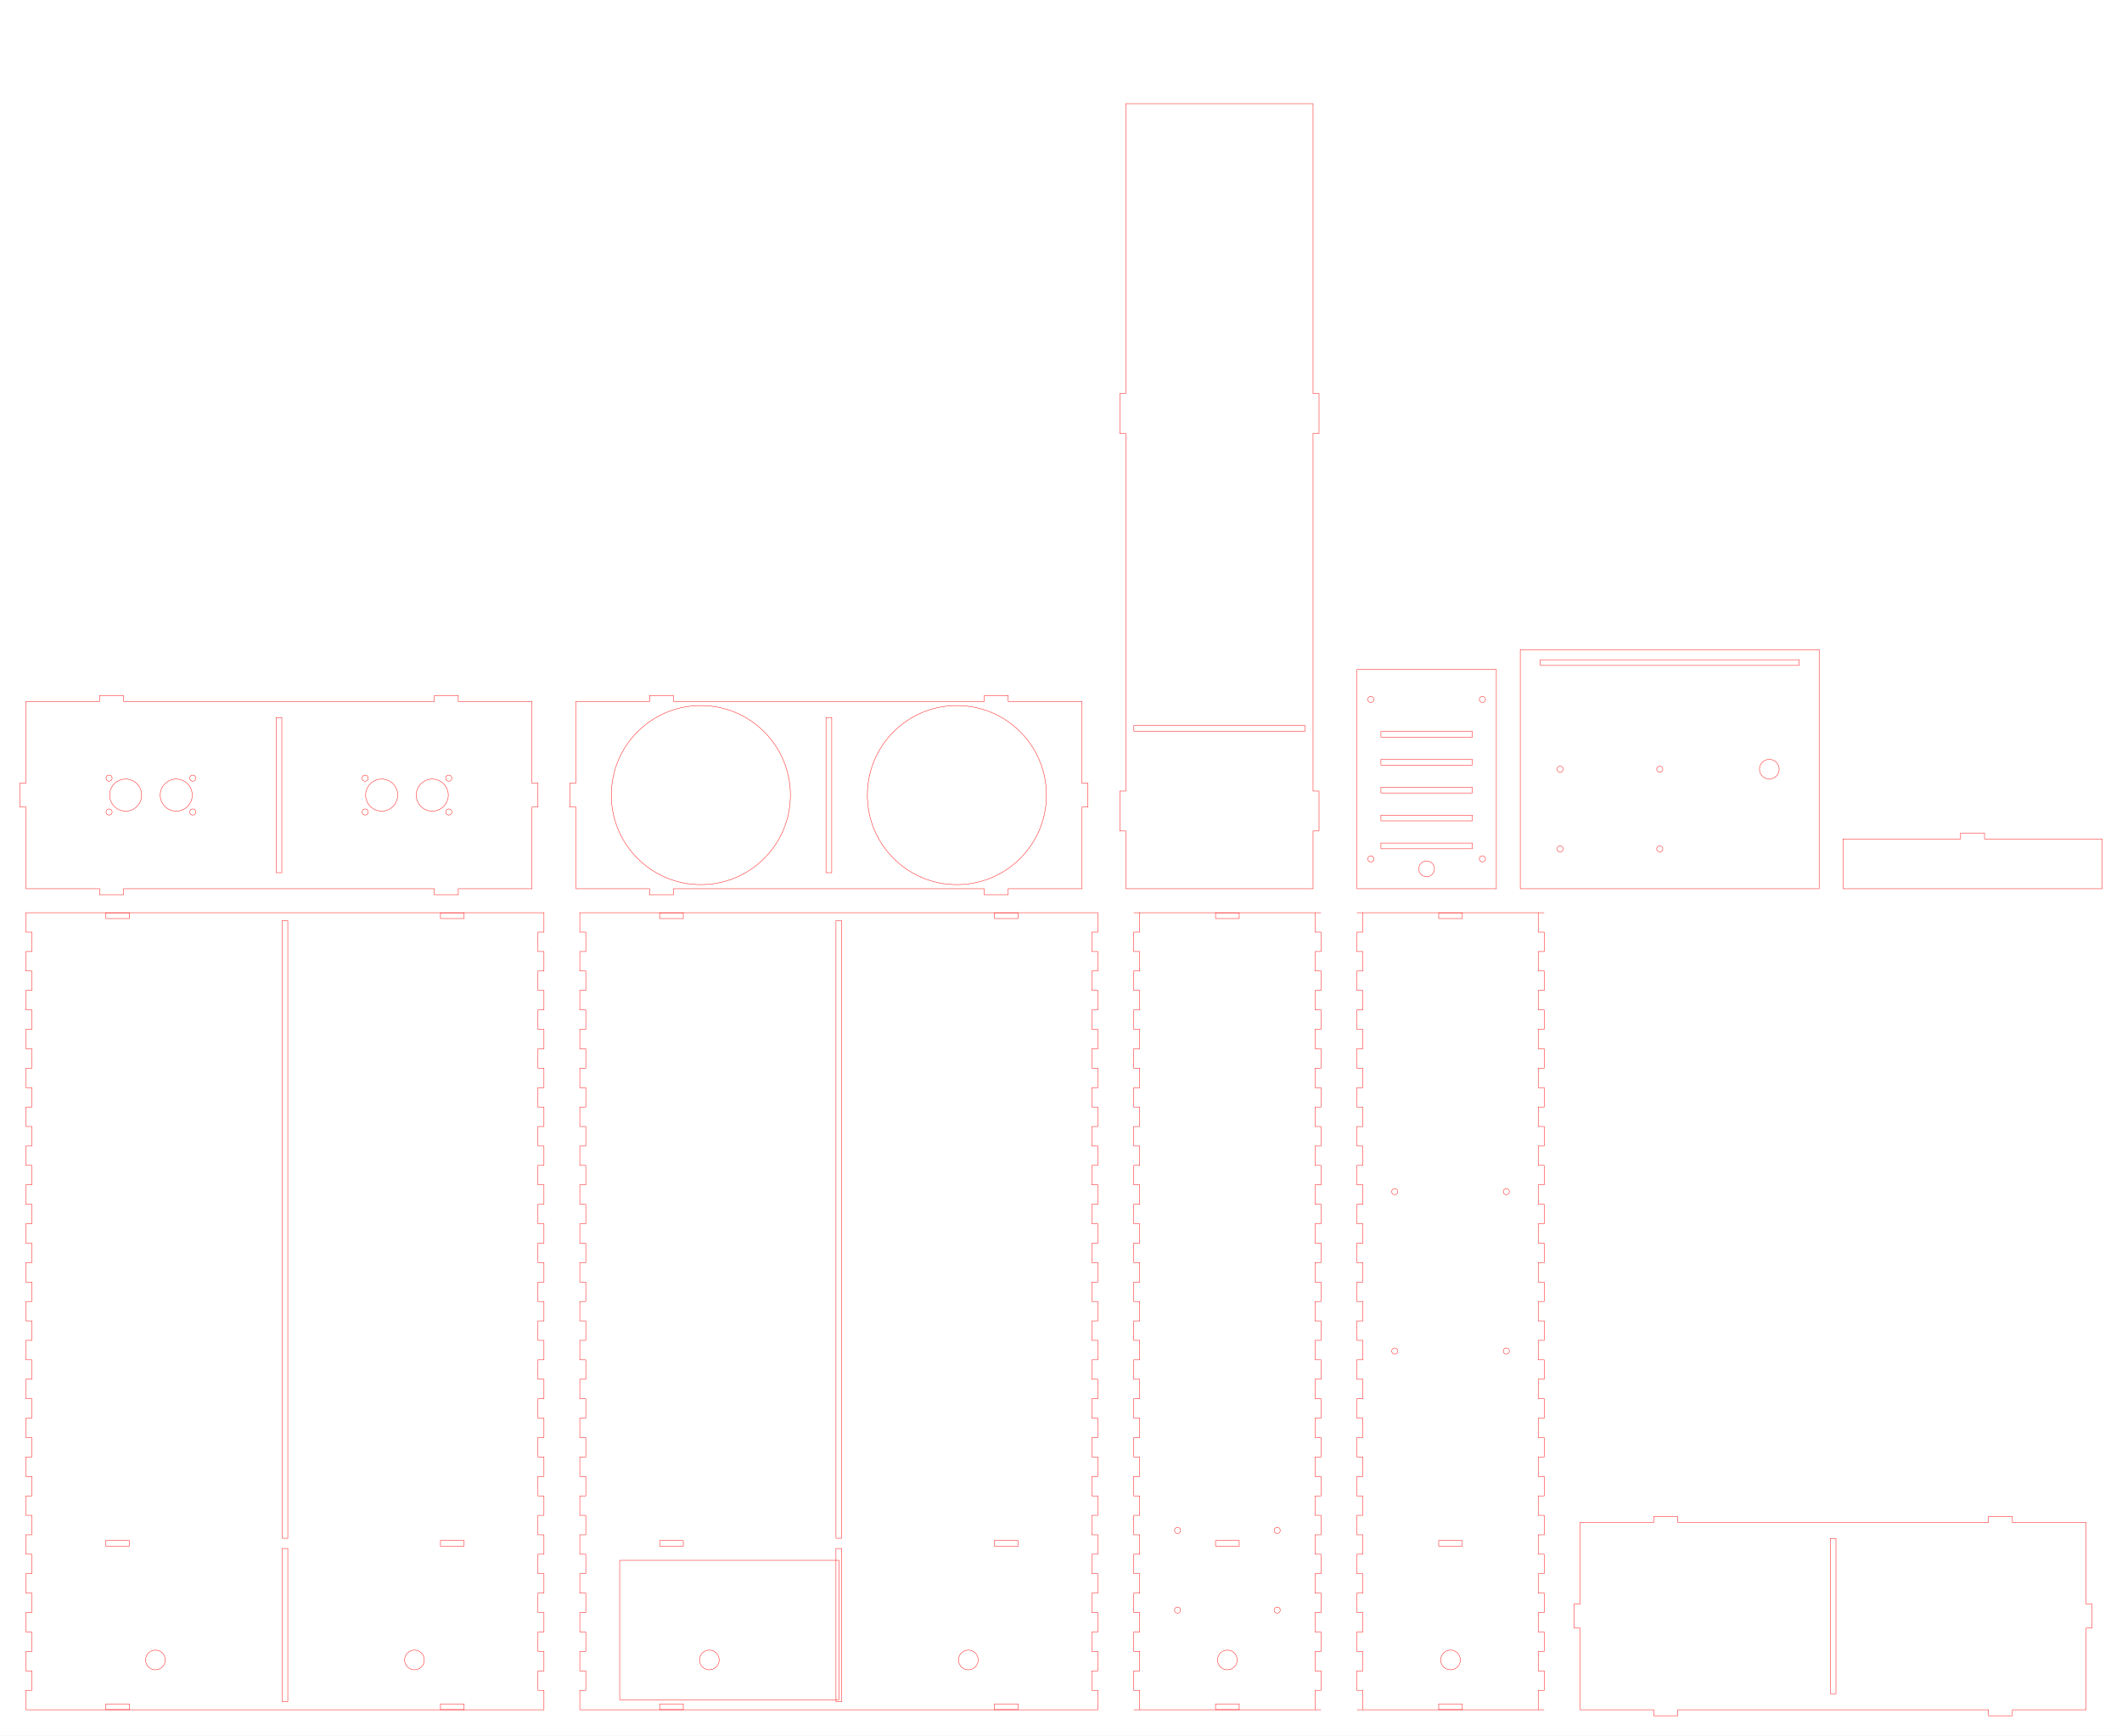
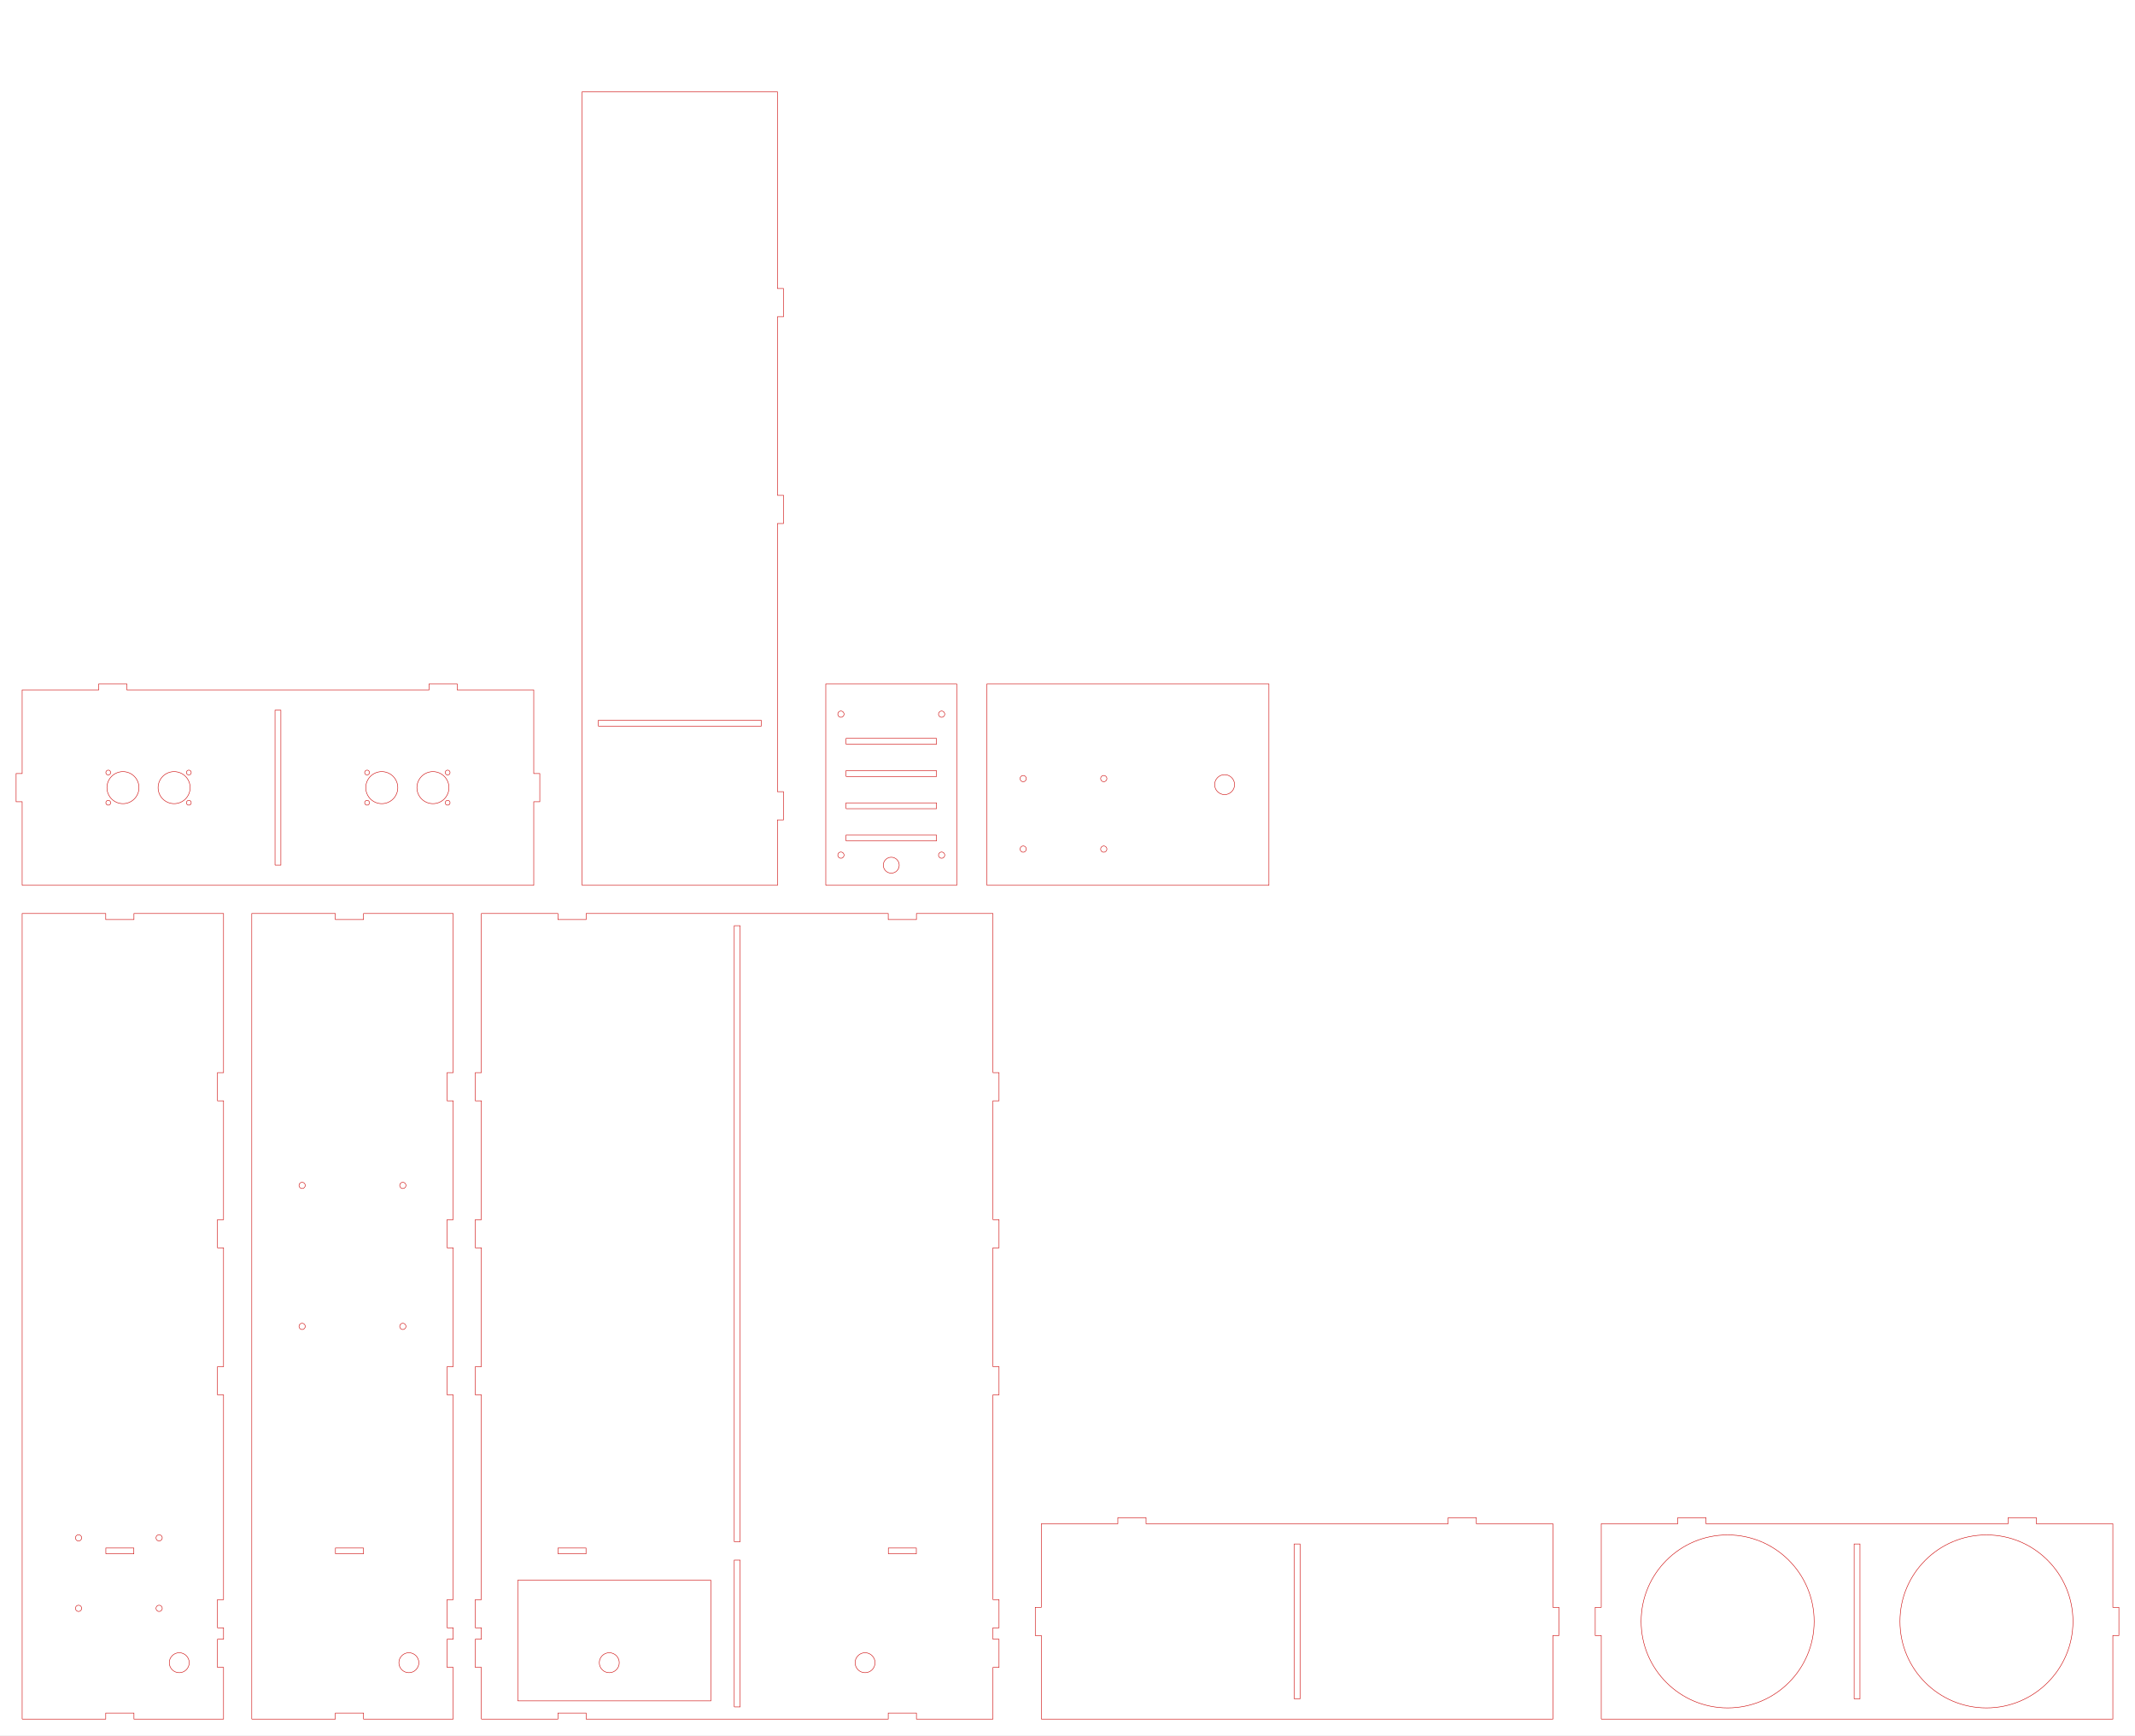
- <svg xmlns="http://www.w3.org/2000/svg" width="1065.0mm" height="871.0mm" viewBox="0 0 1065.0 871.0">
+ <svg xmlns="http://www.w3.org/2000/svg" width="1060.0mm" height="861.6mm" viewBox="0 0 1060.0 861.6">
  <rect width="100%" height="100%" fill="white" />
-   <polyline points="13.000,858.000 273.000,858.000 273.000,848.244 270.000,848.244 270.000,838.488 273.000,838.488 273.000,828.732 270.000,828.732 270.000,818.976 273.000,818.976 273.000,809.220 270.000,809.220 270.000,799.463 273.000,799.463 273.000,789.707 270.000,789.707 270.000,779.951 273.000,779.951 273.000,770.195 270.000,770.195 270.000,760.439 273.000,760.439 273.000,750.683 270.000,750.683 270.000,740.927 273.000,740.927 273.000,731.171 270.000,731.171 270.000,721.415 273.000,721.415 273.000,711.659 270.000,711.659 270.000,701.902 273.000,701.902 273.000,692.146 270.000,692.146 270.000,682.390 273.000,682.390 273.000,672.634 270.000,672.634 270.000,662.878 273.000,662.878 273.000,653.122 270.000,653.122 270.000,643.366 273.000,643.366 273.000,633.610 270.000,633.610 270.000,623.854 273.000,623.854 273.000,614.098 270.000,614.098 270.000,604.341 273.000,604.341 273.000,594.585 270.000,594.585 270.000,584.829 273.000,584.829 273.000,575.073 270.000,575.073 270.000,565.317 273.000,565.317 273.000,555.561 270.000,555.561 270.000,545.805 273.000,545.805 273.000,536.049 270.000,536.049 270.000,526.293 273.000,526.293 273.000,516.537 270.000,516.537 270.000,506.780 273.000,506.780 273.000,497.024 270.000,497.024 270.000,487.268 273.000,487.268 273.000,477.512 270.000,477.512 270.000,467.756 273.000,467.756 273.000,458.000 13.000,458.000 13.000,467.756 16.000,467.756 16.000,477.512 13.000,477.512 13.000,487.268 16.000,487.268 16.000,497.024 13.000,497.024 13.000,506.780 16.000,506.780 16.000,516.537 13.000,516.537 13.000,526.293 16.000,526.293 16.000,536.049 13.000,536.049 13.000,545.805 16.000,545.805 16.000,555.561 13.000,555.561 13.000,565.317 16.000,565.317 16.000,575.073 13.000,575.073 13.000,584.829 16.000,584.829 16.000,594.585 13.000,594.585 13.000,604.341 16.000,604.341 16.000,614.098 13.000,614.098 13.000,623.854 16.000,623.854 16.000,633.610 13.000,633.610 13.000,643.366 16.000,643.366 16.000,653.122 13.000,653.122 13.000,662.878 16.000,662.878 16.000,672.634 13.000,672.634 13.000,682.390 16.000,682.390 16.000,692.146 13.000,692.146 13.000,701.902 16.000,701.902 16.000,711.659 13.000,711.659 13.000,721.415 16.000,721.415 16.000,731.171 13.000,731.171 13.000,740.927 16.000,740.927 16.000,750.683 13.000,750.683 13.000,760.439 16.000,760.439 16.000,770.195 13.000,770.195 13.000,779.951 16.000,779.951 16.000,789.707 13.000,789.707 13.000,799.463 16.000,799.463 16.000,809.220 13.000,809.220 13.000,818.976 16.000,818.976 16.000,828.732 13.000,828.732 13.000,838.488 16.000,838.488 16.000,848.244 13.000,848.244 13.000,858.000" fill="none" stroke="red" stroke-width="0.2" />
-   <polyline points="53.060,857.940 64.940,857.940 64.940,855.060 53.060,855.060 53.060,857.940" fill="none" stroke="red" stroke-width="0.2" />
-   <polyline points="221.060,857.940 232.940,857.940 232.940,855.060 221.060,855.060 221.060,857.940" fill="none" stroke="red" stroke-width="0.2" />
-   <polyline points="53.060,775.940 64.940,775.940 64.940,773.060 53.060,773.060 53.060,775.940" fill="none" stroke="red" stroke-width="0.2" />
-   <polyline points="221.060,775.940 232.940,775.940 232.940,773.060 221.060,773.060 221.060,775.940" fill="none" stroke="red" stroke-width="0.2" />
-   <polyline points="53.060,460.940 64.940,460.940 64.940,458.060 53.060,458.060 53.060,460.940" fill="none" stroke="red" stroke-width="0.2" />
-   <polyline points="221.060,460.940 232.940,460.940 232.940,458.060 221.060,458.060 221.060,460.940" fill="none" stroke="red" stroke-width="0.2" />
-   <polyline points="141.560,853.940 144.440,853.940 144.440,777.060 141.560,777.060 141.560,853.940" fill="none" stroke="red" stroke-width="0.2" />
-   <polyline points="141.560,771.940 144.440,771.940 144.440,462.060 141.560,462.060 141.560,771.940" fill="none" stroke="red" stroke-width="0.2" />
-   <circle cx="78.000" cy="833.000" r="4.940" fill="none" stroke="red" stroke-width="0.2" />
-   <circle cx="208.000" cy="833.000" r="4.940" fill="none" stroke="red" stroke-width="0.2" />
-   <polyline points="291.000,858.000 551.000,858.000 551.000,848.244 548.000,848.244 548.000,838.488 551.000,838.488 551.000,828.732 548.000,828.732 548.000,818.976 551.000,818.976 551.000,809.220 548.000,809.220 548.000,799.463 551.000,799.463 551.000,789.707 548.000,789.707 548.000,779.951 551.000,779.951 551.000,770.195 548.000,770.195 548.000,760.439 551.000,760.439 551.000,750.683 548.000,750.683 548.000,740.927 551.000,740.927 551.000,731.171 548.000,731.171 548.000,721.415 551.000,721.415 551.000,711.659 548.000,711.659 548.000,701.902 551.000,701.902 551.000,692.146 548.000,692.146 548.000,682.390 551.000,682.390 551.000,672.634 548.000,672.634 548.000,662.878 551.000,662.878 551.000,653.122 548.000,653.122 548.000,643.366 551.000,643.366 551.000,633.610 548.000,633.610 548.000,623.854 551.000,623.854 551.000,614.098 548.000,614.098 548.000,604.341 551.000,604.341 551.000,594.585 548.000,594.585 548.000,584.829 551.000,584.829 551.000,575.073 548.000,575.073 548.000,565.317 551.000,565.317 551.000,555.561 548.000,555.561 548.000,545.805 551.000,545.805 551.000,536.049 548.000,536.049 548.000,526.293 551.000,526.293 551.000,516.537 548.000,516.537 548.000,506.780 551.000,506.780 551.000,497.024 548.000,497.024 548.000,487.268 551.000,487.268 551.000,477.512 548.000,477.512 548.000,467.756 551.000,467.756 551.000,458.000 291.000,458.000 291.000,467.756 294.000,467.756 294.000,477.512 291.000,477.512 291.000,487.268 294.000,487.268 294.000,497.024 291.000,497.024 291.000,506.780 294.000,506.780 294.000,516.537 291.000,516.537 291.000,526.293 294.000,526.293 294.000,536.049 291.000,536.049 291.000,545.805 294.000,545.805 294.000,555.561 291.000,555.561 291.000,565.317 294.000,565.317 294.000,575.073 291.000,575.073 291.000,584.829 294.000,584.829 294.000,594.585 291.000,594.585 291.000,604.341 294.000,604.341 294.000,614.098 291.000,614.098 291.000,623.854 294.000,623.854 294.000,633.610 291.000,633.610 291.000,643.366 294.000,643.366 294.000,653.122 291.000,653.122 291.000,662.878 294.000,662.878 294.000,672.634 291.000,672.634 291.000,682.390 294.000,682.390 294.000,692.146 291.000,692.146 291.000,701.902 294.000,701.902 294.000,711.659 291.000,711.659 291.000,721.415 294.000,721.415 294.000,731.171 291.000,731.171 291.000,740.927 294.000,740.927 294.000,750.683 291.000,750.683 291.000,760.439 294.000,760.439 294.000,770.195 291.000,770.195 291.000,779.951 294.000,779.951 294.000,789.707 291.000,789.707 291.000,799.463 294.000,799.463 294.000,809.220 291.000,809.220 291.000,818.976 294.000,818.976 294.000,828.732 291.000,828.732 291.000,838.488 294.000,838.488 294.000,848.244 291.000,848.244 291.000,858.000" fill="none" stroke="red" stroke-width="0.2" />
-   <polyline points="331.060,857.940 342.940,857.940 342.940,855.060 331.060,855.060 331.060,857.940" fill="none" stroke="red" stroke-width="0.2" />
-   <polyline points="499.060,857.940 510.940,857.940 510.940,855.060 499.060,855.060 499.060,857.940" fill="none" stroke="red" stroke-width="0.2" />
-   <polyline points="331.060,775.940 342.940,775.940 342.940,773.060 331.060,773.060 331.060,775.940" fill="none" stroke="red" stroke-width="0.2" />
-   <polyline points="499.060,775.940 510.940,775.940 510.940,773.060 499.060,773.060 499.060,775.940" fill="none" stroke="red" stroke-width="0.2" />
-   <polyline points="331.060,460.940 342.940,460.940 342.940,458.060 331.060,458.060 331.060,460.940" fill="none" stroke="red" stroke-width="0.2" />
-   <polyline points="499.060,460.940 510.940,460.940 510.940,458.060 499.060,458.060 499.060,460.940" fill="none" stroke="red" stroke-width="0.2" />
-   <polyline points="419.560,853.940 422.440,853.940 422.440,777.060 419.560,777.060 419.560,853.940" fill="none" stroke="red" stroke-width="0.2" />
-   <polyline points="419.560,771.940 422.440,771.940 422.440,462.060 419.560,462.060 419.560,771.940" fill="none" stroke="red" stroke-width="0.2" />
-   <circle cx="356.000" cy="833.000" r="4.940" fill="none" stroke="red" stroke-width="0.2" />
-   <circle cx="486.000" cy="833.000" r="4.940" fill="none" stroke="red" stroke-width="0.2" />
-   <polyline points="311.000,853.000 421.000,853.000 421.000,783.000 311.000,783.000 311.000,853.000" fill="none" stroke="red" stroke-width="0.2" />
-   <polyline points="569.000,858.000 663.000,858.000 660.000,858.000 660.000,848.244 663.000,848.244 663.000,838.488 660.000,838.488 660.000,828.732 663.000,828.732 663.000,818.976 660.000,818.976 660.000,809.220 663.000,809.220 663.000,799.463 660.000,799.463 660.000,789.707 663.000,789.707 663.000,779.951 660.000,779.951 660.000,770.195 663.000,770.195 663.000,760.439 660.000,760.439 660.000,750.683 663.000,750.683 663.000,740.927 660.000,740.927 660.000,731.171 663.000,731.171 663.000,721.415 660.000,721.415 660.000,711.659 663.000,711.659 663.000,701.902 660.000,701.902 660.000,692.146 663.000,692.146 663.000,682.390 660.000,682.390 660.000,672.634 663.000,672.634 663.000,662.878 660.000,662.878 660.000,653.122 663.000,653.122 663.000,643.366 660.000,643.366 660.000,633.610 663.000,633.610 663.000,623.854 660.000,623.854 660.000,614.098 663.000,614.098 663.000,604.341 660.000,604.341 660.000,594.585 663.000,594.585 663.000,584.829 660.000,584.829 660.000,575.073 663.000,575.073 663.000,565.317 660.000,565.317 660.000,555.561 663.000,555.561 663.000,545.805 660.000,545.805 660.000,536.049 663.000,536.049 663.000,526.293 660.000,526.293 660.000,516.537 663.000,516.537 663.000,506.780 660.000,506.780 660.000,497.024 663.000,497.024 663.000,487.268 660.000,487.268 660.000,477.512 663.000,477.512 663.000,467.756 660.000,467.756 660.000,458.000 663.000,458.000 569.000,458.000 572.000,458.000 572.000,467.756 569.000,467.756 569.000,477.512 572.000,477.512 572.000,487.268 569.000,487.268 569.000,497.024 572.000,497.024 572.000,506.780 569.000,506.780 569.000,516.537 572.000,516.537 572.000,526.293 569.000,526.293 569.000,536.049 572.000,536.049 572.000,545.805 569.000,545.805 569.000,555.561 572.000,555.561 572.000,565.317 569.000,565.317 569.000,575.073 572.000,575.073 572.000,584.829 569.000,584.829 569.000,594.585 572.000,594.585 572.000,604.341 569.000,604.341 569.000,614.098 572.000,614.098 572.000,623.854 569.000,623.854 569.000,633.610 572.000,633.610 572.000,643.366 569.000,643.366 569.000,653.122 572.000,653.122 572.000,662.878 569.000,662.878 569.000,672.634 572.000,672.634 572.000,682.390 569.000,682.390 569.000,692.146 572.000,692.146 572.000,701.902 569.000,701.902 569.000,711.659 572.000,711.659 572.000,721.415 569.000,721.415 569.000,731.171 572.000,731.171 572.000,740.927 569.000,740.927 569.000,750.683 572.000,750.683 572.000,760.439 569.000,760.439 569.000,770.195 572.000,770.195 572.000,779.951 569.000,779.951 569.000,789.707 572.000,789.707 572.000,799.463 569.000,799.463 569.000,809.220 572.000,809.220 572.000,818.976 569.000,818.976 569.000,828.732 572.000,828.732 572.000,838.488 569.000,838.488 569.000,848.244 572.000,848.244 572.000,858.000 569.000,858.000" fill="none" stroke="red" stroke-width="0.2" />
-   <polyline points="610.060,857.940 621.940,857.940 621.940,855.060 610.060,855.060 610.060,857.940" fill="none" stroke="red" stroke-width="0.2" />
-   <polyline points="610.060,775.940 621.940,775.940 621.940,773.060 610.060,773.060 610.060,775.940" fill="none" stroke="red" stroke-width="0.2" />
-   <polyline points="610.060,460.940 621.940,460.940 621.940,458.060 610.060,458.060 610.060,460.940" fill="none" stroke="red" stroke-width="0.2" />
-   <circle cx="616.000" cy="833.000" r="4.940" fill="none" stroke="red" stroke-width="0.2" />
-   <circle cx="591.000" cy="808.000" r="1.540" fill="none" stroke="red" stroke-width="0.2" />
-   <circle cx="591.000" cy="768.000" r="1.540" fill="none" stroke="red" stroke-width="0.2" />
-   <circle cx="641.000" cy="808.000" r="1.540" fill="none" stroke="red" stroke-width="0.2" />
-   <circle cx="641.000" cy="768.000" r="1.540" fill="none" stroke="red" stroke-width="0.2" />
-   <polyline points="681.000,858.000 775.000,858.000 772.000,858.000 772.000,848.244 775.000,848.244 775.000,838.488 772.000,838.488 772.000,828.732 775.000,828.732 775.000,818.976 772.000,818.976 772.000,809.220 775.000,809.220 775.000,799.463 772.000,799.463 772.000,789.707 775.000,789.707 775.000,779.951 772.000,779.951 772.000,770.195 775.000,770.195 775.000,760.439 772.000,760.439 772.000,750.683 775.000,750.683 775.000,740.927 772.000,740.927 772.000,731.171 775.000,731.171 775.000,721.415 772.000,721.415 772.000,711.659 775.000,711.659 775.000,701.902 772.000,701.902 772.000,692.146 775.000,692.146 775.000,682.390 772.000,682.390 772.000,672.634 775.000,672.634 775.000,662.878 772.000,662.878 772.000,653.122 775.000,653.122 775.000,643.366 772.000,643.366 772.000,633.610 775.000,633.610 775.000,623.854 772.000,623.854 772.000,614.098 775.000,614.098 775.000,604.341 772.000,604.341 772.000,594.585 775.000,594.585 775.000,584.829 772.000,584.829 772.000,575.073 775.000,575.073 775.000,565.317 772.000,565.317 772.000,555.561 775.000,555.561 775.000,545.805 772.000,545.805 772.000,536.049 775.000,536.049 775.000,526.293 772.000,526.293 772.000,516.537 775.000,516.537 775.000,506.780 772.000,506.780 772.000,497.024 775.000,497.024 775.000,487.268 772.000,487.268 772.000,477.512 775.000,477.512 775.000,467.756 772.000,467.756 772.000,458.000 775.000,458.000 681.000,458.000 684.000,458.000 684.000,467.756 681.000,467.756 681.000,477.512 684.000,477.512 684.000,487.268 681.000,487.268 681.000,497.024 684.000,497.024 684.000,506.780 681.000,506.780 681.000,516.537 684.000,516.537 684.000,526.293 681.000,526.293 681.000,536.049 684.000,536.049 684.000,545.805 681.000,545.805 681.000,555.561 684.000,555.561 684.000,565.317 681.000,565.317 681.000,575.073 684.000,575.073 684.000,584.829 681.000,584.829 681.000,594.585 684.000,594.585 684.000,604.341 681.000,604.341 681.000,614.098 684.000,614.098 684.000,623.854 681.000,623.854 681.000,633.610 684.000,633.610 684.000,643.366 681.000,643.366 681.000,653.122 684.000,653.122 684.000,662.878 681.000,662.878 681.000,672.634 684.000,672.634 684.000,682.390 681.000,682.390 681.000,692.146 684.000,692.146 684.000,701.902 681.000,701.902 681.000,711.659 684.000,711.659 684.000,721.415 681.000,721.415 681.000,731.171 684.000,731.171 684.000,740.927 681.000,740.927 681.000,750.683 684.000,750.683 684.000,760.439 681.000,760.439 681.000,770.195 684.000,770.195 684.000,779.951 681.000,779.951 681.000,789.707 684.000,789.707 684.000,799.463 681.000,799.463 681.000,809.220 684.000,809.220 684.000,818.976 681.000,818.976 681.000,828.732 684.000,828.732 684.000,838.488 681.000,838.488 681.000,848.244 684.000,848.244 684.000,858.000 681.000,858.000" fill="none" stroke="red" stroke-width="0.2" />
-   <polyline points="722.060,857.940 733.940,857.940 733.940,855.060 722.060,855.060 722.060,857.940" fill="none" stroke="red" stroke-width="0.2" />
-   <polyline points="722.060,775.940 733.940,775.940 733.940,773.060 722.060,773.060 722.060,775.940" fill="none" stroke="red" stroke-width="0.2" />
-   <polyline points="722.060,460.940 733.940,460.940 733.940,458.060 722.060,458.060 722.060,460.940" fill="none" stroke="red" stroke-width="0.2" />
-   <circle cx="728.000" cy="833.000" r="4.940" fill="none" stroke="red" stroke-width="0.2" />
-   <circle cx="700.000" cy="678.000" r="1.540" fill="none" stroke="red" stroke-width="0.2" />
-   <circle cx="700.000" cy="598.000" r="1.540" fill="none" stroke="red" stroke-width="0.2" />
-   <circle cx="756.000" cy="678.000" r="1.540" fill="none" stroke="red" stroke-width="0.2" />
-   <circle cx="756.000" cy="598.000" r="1.540" fill="none" stroke="red" stroke-width="0.2" />
-   <polyline points="793.000,858.000 830.000,858.000 830.000,861.000 842.000,861.000 842.000,858.000 998.000,858.000 998.000,861.000 1010.000,861.000 1010.000,858.000 1047.000,858.000 1047.000,817.000 1050.000,817.000 1050.000,805.000 1047.000,805.000 1047.000,764.000 1010.000,764.000 1010.000,761.000 998.000,761.000 998.000,764.000 842.000,764.000 842.000,761.000 830.000,761.000 830.000,764.000 793.000,764.000 793.000,805.000 790.000,805.000 790.000,817.000 793.000,817.000 793.000,858.000" fill="none" stroke="red" stroke-width="0.2" />
-   <polyline points="918.560,849.940 921.440,849.940 921.440,772.060 918.560,772.060 918.560,849.940" fill="none" stroke="red" stroke-width="0.2" />
-   <polyline points="13.000,446.000 50.000,446.000 50.000,449.000 62.000,449.000 62.000,446.000 218.000,446.000 218.000,449.000 230.000,449.000 230.000,446.000 267.000,446.000 267.000,405.000 270.000,405.000 270.000,393.000 267.000,393.000 267.000,352.000 230.000,352.000 230.000,349.000 218.000,349.000 218.000,352.000 62.000,352.000 62.000,349.000 50.000,349.000 50.000,352.000 13.000,352.000 13.000,393.000 10.000,393.000 10.000,405.000 13.000,405.000 13.000,446.000" fill="none" stroke="red" stroke-width="0.2" />
-   <polyline points="138.560,437.940 141.440,437.940 141.440,360.060 138.560,360.060 138.560,437.940" fill="none" stroke="red" stroke-width="0.2" />
-   <circle cx="63.050" cy="399.000" r="8.040" fill="none" stroke="red" stroke-width="0.2" />
-   <circle cx="88.450" cy="399.000" r="8.040" fill="none" stroke="red" stroke-width="0.2" />
-   <circle cx="54.750" cy="407.500" r="1.540" fill="none" stroke="red" stroke-width="0.2" />
-   <circle cx="54.750" cy="390.500" r="1.540" fill="none" stroke="red" stroke-width="0.2" />
-   <circle cx="96.750" cy="407.500" r="1.540" fill="none" stroke="red" stroke-width="0.2" />
-   <circle cx="96.750" cy="390.500" r="1.540" fill="none" stroke="red" stroke-width="0.2" />
-   <circle cx="191.550" cy="399.000" r="8.040" fill="none" stroke="red" stroke-width="0.2" />
-   <circle cx="216.950" cy="399.000" r="8.040" fill="none" stroke="red" stroke-width="0.2" />
-   <circle cx="183.250" cy="407.500" r="1.540" fill="none" stroke="red" stroke-width="0.2" />
-   <circle cx="183.250" cy="390.500" r="1.540" fill="none" stroke="red" stroke-width="0.2" />
-   <circle cx="225.250" cy="407.500" r="1.540" fill="none" stroke="red" stroke-width="0.2" />
-   <circle cx="225.250" cy="390.500" r="1.540" fill="none" stroke="red" stroke-width="0.2" />
-   <polyline points="289.000,446.000 326.000,446.000 326.000,449.000 338.000,449.000 338.000,446.000 494.000,446.000 494.000,449.000 506.000,449.000 506.000,446.000 543.000,446.000 543.000,405.000 546.000,405.000 546.000,393.000 543.000,393.000 543.000,352.000 506.000,352.000 506.000,349.000 494.000,349.000 494.000,352.000 338.000,352.000 338.000,349.000 326.000,349.000 326.000,352.000 289.000,352.000 289.000,393.000 286.000,393.000 286.000,405.000 289.000,405.000 289.000,446.000" fill="none" stroke="red" stroke-width="0.2" />
-   <polyline points="414.560,437.940 417.440,437.940 417.440,360.060 414.560,360.060 414.560,437.940" fill="none" stroke="red" stroke-width="0.2" />
-   <circle cx="351.750" cy="399.000" r="44.940" fill="none" stroke="red" stroke-width="0.2" />
-   <circle cx="480.250" cy="399.000" r="44.940" fill="none" stroke="red" stroke-width="0.2" />
-   <polyline points="565.000,446.000 659.000,446.000 659.000,417.000 662.000,417.000 662.000,397.000 659.000,397.000 659.000,368.000 659.000,363.000 659.000,217.500 662.000,217.500 662.000,197.500 659.000,197.500 659.000,52.000 565.000,52.000 565.000,197.500 562.000,197.500 562.000,217.500 565.000,217.500 565.000,363.000 565.000,368.000 565.000,397.000 562.000,397.000 562.000,417.000 565.000,417.000 565.000,446.000" fill="none" stroke="red" stroke-width="0.2" />
-   <polyline points="569.060,366.940 654.940,366.940 654.940,364.060 569.060,364.060 569.060,366.940" fill="none" stroke="red" stroke-width="0.2" />
-   <polyline points="681.000,446.000 751.000,446.000 751.000,336.000 681.000,336.000 681.000,446.000" fill="none" stroke="red" stroke-width="0.2" />
-   <circle cx="688.000" cy="431.000" r="1.540" fill="none" stroke="red" stroke-width="0.2" />
-   <circle cx="688.000" cy="351.000" r="1.540" fill="none" stroke="red" stroke-width="0.2" />
-   <circle cx="744.000" cy="431.000" r="1.540" fill="none" stroke="red" stroke-width="0.2" />
-   <circle cx="744.000" cy="351.000" r="1.540" fill="none" stroke="red" stroke-width="0.2" />
-   <polyline points="693.060,425.940 738.940,425.940 738.940,423.060 693.060,423.060 693.060,425.940" fill="none" stroke="red" stroke-width="0.2" />
-   <polyline points="693.060,411.940 738.940,411.940 738.940,409.060 693.060,409.060 693.060,411.940" fill="none" stroke="red" stroke-width="0.2" />
-   <polyline points="693.060,397.940 738.940,397.940 738.940,395.060 693.060,395.060 693.060,397.940" fill="none" stroke="red" stroke-width="0.2" />
-   <polyline points="693.060,383.940 738.940,383.940 738.940,381.060 693.060,381.060 693.060,383.940" fill="none" stroke="red" stroke-width="0.2" />
-   <polyline points="693.060,369.940 738.940,369.940 738.940,367.060 693.060,367.060 693.060,369.940" fill="none" stroke="red" stroke-width="0.2" />
-   <circle cx="716.000" cy="436.000" r="3.940" fill="none" stroke="red" stroke-width="0.2" />
-   <polyline points="763.000,446.000 913.000,446.000 913.000,326.000 763.000,326.000 763.000,446.000" fill="none" stroke="red" stroke-width="0.2" />
-   <circle cx="783.000" cy="426.000" r="1.540" fill="none" stroke="red" stroke-width="0.2" />
-   <circle cx="783.000" cy="386.000" r="1.540" fill="none" stroke="red" stroke-width="0.2" />
-   <circle cx="833.000" cy="426.000" r="1.540" fill="none" stroke="red" stroke-width="0.2" />
-   <circle cx="833.000" cy="386.000" r="1.540" fill="none" stroke="red" stroke-width="0.2" />
-   <circle cx="888.000" cy="386.000" r="4.940" fill="none" stroke="red" stroke-width="0.2" />
-   <polyline points="773.060,333.940 902.940,333.940 902.940,331.060 773.060,331.060 773.060,333.940" fill="none" stroke="red" stroke-width="0.2" />
-   <polyline points="925.000,446.000 1055.000,446.000 1055.000,421.000 996.000,421.000 996.000,418.000 984.000,418.000 984.000,421.000 925.000,421.000 925.000,446.000" fill="none" stroke="red" stroke-width="0.2" />
+   <polyline points="11.000,853.600 52.500,853.600 52.500,850.600 66.500,850.600 66.500,853.600 111.000,853.600 111.000,827.933 108.000,827.933 108.000,813.933 111.000,813.933 111.000,808.267 108.000,808.267 108.000,794.267 111.000,794.267 111.000,692.600 108.000,692.600 108.000,678.600 111.000,678.600 111.000,619.600 108.000,619.600 108.000,605.600 111.000,605.600 111.000,546.600 108.000,546.600 108.000,532.600 111.000,532.600 111.000,453.600 66.500,453.600 66.500,456.600 52.500,456.600 52.500,453.600 11.000,453.600 11.000,853.600 11.000,853.600" fill="none" stroke="#c00" stroke-width="0.25" />
+   <polyline points="52.550,771.550 66.450,771.550 66.450,768.650 52.550,768.650 52.550,771.550" fill="none" stroke="#c00" stroke-width="0.25" />
+   <circle cx="89.000" cy="825.600" r="4.950" fill="none" stroke="#c00" stroke-width="0.25" />
+   <circle cx="39.000" cy="798.600" r="1.550" fill="none" stroke="#c00" stroke-width="0.25" />
+   <circle cx="39.000" cy="763.600" r="1.550" fill="none" stroke="#c00" stroke-width="0.25" />
+   <circle cx="79.000" cy="798.600" r="1.550" fill="none" stroke="#c00" stroke-width="0.25" />
+   <circle cx="79.000" cy="763.600" r="1.550" fill="none" stroke="#c00" stroke-width="0.25" />
+   <polyline points="125.000,853.600 166.500,853.600 166.500,850.600 180.500,850.600 180.500,853.600 225.000,853.600 225.000,827.933 222.000,827.933 222.000,813.933 225.000,813.933 225.000,808.267 222.000,808.267 222.000,794.267 225.000,794.267 225.000,692.600 222.000,692.600 222.000,678.600 225.000,678.600 225.000,619.600 222.000,619.600 222.000,605.600 225.000,605.600 225.000,546.600 222.000,546.600 222.000,532.600 225.000,532.600 225.000,453.600 180.500,453.600 180.500,456.600 166.500,456.600 166.500,453.600 125.000,453.600 125.000,853.600 125.000,853.600" fill="none" stroke="#c00" stroke-width="0.25" />
+   <polyline points="166.550,771.550 180.450,771.550 180.450,768.650 166.550,768.650 166.550,771.550" fill="none" stroke="#c00" stroke-width="0.25" />
+   <circle cx="203.000" cy="825.600" r="4.950" fill="none" stroke="#c00" stroke-width="0.25" />
+   <circle cx="150.000" cy="658.600" r="1.550" fill="none" stroke="#c00" stroke-width="0.25" />
+   <circle cx="150.000" cy="588.600" r="1.550" fill="none" stroke="#c00" stroke-width="0.25" />
+   <circle cx="200.000" cy="658.600" r="1.550" fill="none" stroke="#c00" stroke-width="0.25" />
+   <circle cx="200.000" cy="588.600" r="1.550" fill="none" stroke="#c00" stroke-width="0.25" />
+   <polyline points="239.000,853.600 277.000,853.600 277.000,850.600 291.000,850.600 291.000,853.600 441.000,853.600 441.000,850.600 455.000,850.600 455.000,853.600 493.000,853.600 493.000,827.933 496.000,827.933 496.000,813.933 493.000,813.933 493.000,808.267 496.000,808.267 496.000,794.267 493.000,794.267 493.000,692.600 496.000,692.600 496.000,678.600 493.000,678.600 493.000,619.600 496.000,619.600 496.000,605.600 493.000,605.600 493.000,546.600 496.000,546.600 496.000,532.600 493.000,532.600 493.000,453.600 455.000,453.600 455.000,456.600 441.000,456.600 441.000,453.600 291.000,453.600 291.000,456.600 277.000,456.600 277.000,453.600 239.000,453.600 239.000,532.600 236.000,532.600 236.000,546.600 239.000,546.600 239.000,605.600 236.000,605.600 236.000,619.600 239.000,619.600 239.000,678.600 236.000,678.600 236.000,692.600 239.000,692.600 239.000,794.267 236.000,794.267 236.000,808.267 239.000,808.267 239.000,813.933 236.000,813.933 236.000,827.933 239.000,827.933 239.000,853.600 239.000,853.600" fill="none" stroke="#c00" stroke-width="0.25" />
+   <polyline points="277.050,771.550 290.950,771.550 290.950,768.650 277.050,768.650 277.050,771.550" fill="none" stroke="#c00" stroke-width="0.25" />
+   <polyline points="441.050,771.550 454.950,771.550 454.950,768.650 441.050,768.650 441.050,771.550" fill="none" stroke="#c00" stroke-width="0.25" />
+   <polyline points="364.550,847.550 367.450,847.550 367.450,774.650 364.550,774.650 364.550,847.550" fill="none" stroke="#c00" stroke-width="0.25" />
+   <polyline points="364.550,765.550 367.450,765.550 367.450,459.650 364.550,459.650 364.550,765.550" fill="none" stroke="#c00" stroke-width="0.25" />
+   <circle cx="302.500" cy="825.600" r="4.950" fill="none" stroke="#c00" stroke-width="0.25" />
+   <circle cx="429.500" cy="825.600" r="4.950" fill="none" stroke="#c00" stroke-width="0.25" />
+   <polyline points="257.050,844.550 352.950,844.550 352.950,784.650 257.050,784.650 257.050,844.550" fill="none" stroke="#c00" stroke-width="0.25" />
+   <polyline points="517.000,853.600 771.000,853.600 771.000,812.100 774.000,812.100 774.000,798.100 771.000,798.100 771.000,756.600 733.000,756.600 733.000,753.600 719.000,753.600 719.000,756.600 569.000,756.600 569.000,753.600 555.000,753.600 555.000,756.600 517.000,756.600 517.000,798.100 514.000,798.100 514.000,812.100 517.000,812.100 517.000,853.600 517.000,853.600" fill="none" stroke="#c00" stroke-width="0.25" />
+   <polyline points="642.550,843.550 645.450,843.550 645.450,766.650 642.550,766.650 642.550,843.550" fill="none" stroke="#c00" stroke-width="0.25" />
+   <polyline points="795.000,853.600 1049.000,853.600 1049.000,812.100 1052.000,812.100 1052.000,798.100 1049.000,798.100 1049.000,756.600 1011.000,756.600 1011.000,753.600 997.000,753.600 997.000,756.600 847.000,756.600 847.000,753.600 833.000,753.600 833.000,756.600 795.000,756.600 795.000,798.100 792.000,798.100 792.000,812.100 795.000,812.100 795.000,853.600 795.000,853.600" fill="none" stroke="#c00" stroke-width="0.25" />
+   <polyline points="920.550,843.550 923.450,843.550 923.450,766.650 920.550,766.650 920.550,843.550" fill="none" stroke="#c00" stroke-width="0.25" />
+   <circle cx="857.750" cy="805.100" r="42.950" fill="none" stroke="#c00" stroke-width="0.25" />
+   <circle cx="986.250" cy="805.100" r="42.950" fill="none" stroke="#c00" stroke-width="0.25" />
+   <polyline points="11.000,439.600 265.000,439.600 265.000,398.100 268.000,398.100 268.000,384.100 265.000,384.100 265.000,342.600 227.000,342.600 227.000,339.600 213.000,339.600 213.000,342.600 63.000,342.600 63.000,339.600 49.000,339.600 49.000,342.600 11.000,342.600 11.000,384.100 8.000,384.100 8.000,398.100 11.000,398.100 11.000,439.600 11.000,439.600" fill="none" stroke="#c00" stroke-width="0.25" />
+   <polyline points="136.550,429.550 139.450,429.550 139.450,352.650 136.550,352.650 136.550,429.550" fill="none" stroke="#c00" stroke-width="0.25" />
+   <circle cx="61.050" cy="391.100" r="7.950" fill="none" stroke="#c00" stroke-width="0.25" />
+   <circle cx="86.450" cy="391.100" r="7.950" fill="none" stroke="#c00" stroke-width="0.25" />
+   <circle cx="53.750" cy="398.600" r="1.200" fill="none" stroke="#c00" stroke-width="0.25" />
+   <circle cx="53.750" cy="383.600" r="1.200" fill="none" stroke="#c00" stroke-width="0.25" />
+   <circle cx="93.750" cy="398.600" r="1.200" fill="none" stroke="#c00" stroke-width="0.25" />
+   <circle cx="93.750" cy="383.600" r="1.200" fill="none" stroke="#c00" stroke-width="0.25" />
+   <circle cx="189.550" cy="391.100" r="7.950" fill="none" stroke="#c00" stroke-width="0.25" />
+   <circle cx="214.950" cy="391.100" r="7.950" fill="none" stroke="#c00" stroke-width="0.25" />
+   <circle cx="182.250" cy="398.600" r="1.200" fill="none" stroke="#c00" stroke-width="0.25" />
+   <circle cx="182.250" cy="383.600" r="1.200" fill="none" stroke="#c00" stroke-width="0.25" />
+   <circle cx="222.250" cy="398.600" r="1.200" fill="none" stroke="#c00" stroke-width="0.25" />
+   <circle cx="222.250" cy="383.600" r="1.200" fill="none" stroke="#c00" stroke-width="0.25" />
+   <polyline points="289.000,439.600 386.000,439.600 386.000,407.100 389.000,407.100 389.000,393.100 386.000,393.100 386.000,259.933 389.000,259.933 389.000,245.933 386.000,245.933 386.000,157.267 389.000,157.267 389.000,143.267 386.000,143.267 386.000,45.600 289.000,45.600 289.000,439.600 289.000,439.600" fill="none" stroke="#c00" stroke-width="0.25" />
+   <polyline points="297.050,360.550 377.950,360.550 377.950,357.650 297.050,357.650 297.050,360.550" fill="none" stroke="#c00" stroke-width="0.25" />
+   <polyline points="410.000,439.600 475.000,439.600 475.000,339.600 410.000,339.600 410.000,439.600" fill="none" stroke="#c00" stroke-width="0.25" />
+   <circle cx="417.500" cy="424.600" r="1.550" fill="none" stroke="#c00" stroke-width="0.25" />
+   <circle cx="417.500" cy="354.600" r="1.550" fill="none" stroke="#c00" stroke-width="0.25" />
+   <circle cx="467.500" cy="424.600" r="1.550" fill="none" stroke="#c00" stroke-width="0.25" />
+   <circle cx="467.500" cy="354.600" r="1.550" fill="none" stroke="#c00" stroke-width="0.25" />
+   <polyline points="420.050,417.550 464.950,417.550 464.950,414.650 420.050,414.650 420.050,417.550" fill="none" stroke="#c00" stroke-width="0.25" />
+   <polyline points="420.050,401.550 464.950,401.550 464.950,398.650 420.050,398.650 420.050,401.550" fill="none" stroke="#c00" stroke-width="0.25" />
+   <polyline points="420.050,385.550 464.950,385.550 464.950,382.650 420.050,382.650 420.050,385.550" fill="none" stroke="#c00" stroke-width="0.25" />
+   <polyline points="420.050,369.550 464.950,369.550 464.950,366.650 420.050,366.650 420.050,369.550" fill="none" stroke="#c00" stroke-width="0.25" />
+   <circle cx="442.500" cy="429.600" r="3.950" fill="none" stroke="#c00" stroke-width="0.25" />
+   <polyline points="490.000,439.600 630.000,439.600 630.000,339.600 490.000,339.600 490.000,439.600" fill="none" stroke="#c00" stroke-width="0.25" />
+   <circle cx="508.000" cy="421.600" r="1.550" fill="none" stroke="#c00" stroke-width="0.25" />
+   <circle cx="508.000" cy="386.600" r="1.550" fill="none" stroke="#c00" stroke-width="0.25" />
+   <circle cx="548.000" cy="421.600" r="1.550" fill="none" stroke="#c00" stroke-width="0.25" />
+   <circle cx="548.000" cy="386.600" r="1.550" fill="none" stroke="#c00" stroke-width="0.25" />
+   <circle cx="608.000" cy="389.600" r="4.950" fill="none" stroke="#c00" stroke-width="0.25" />
</svg>
